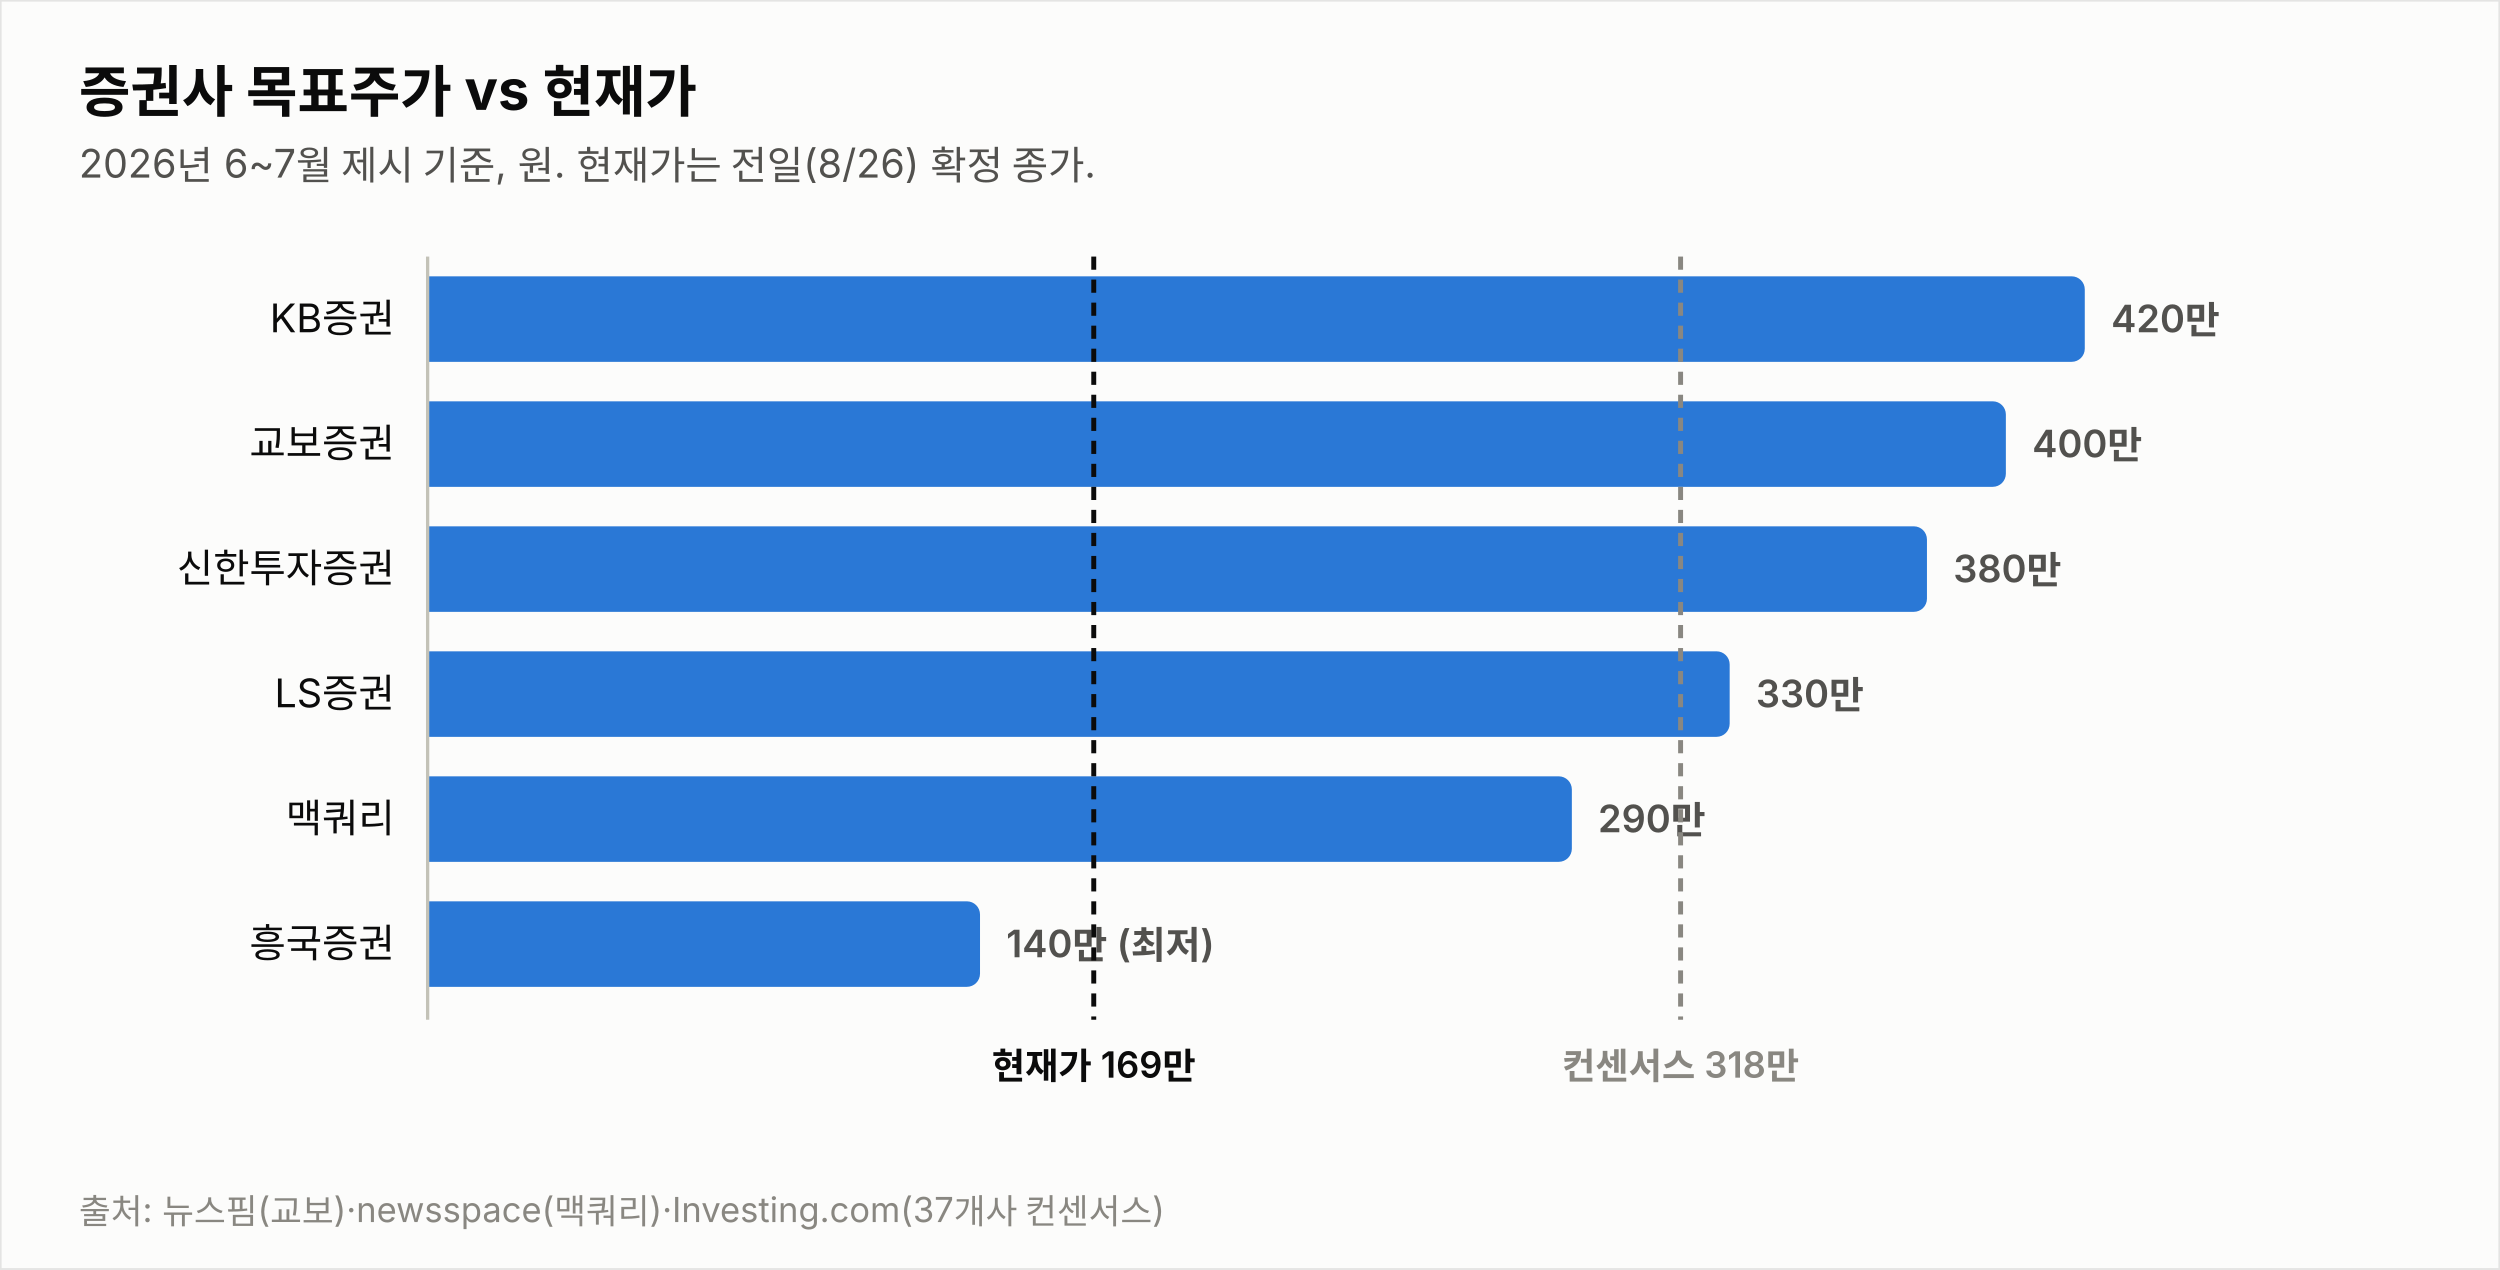
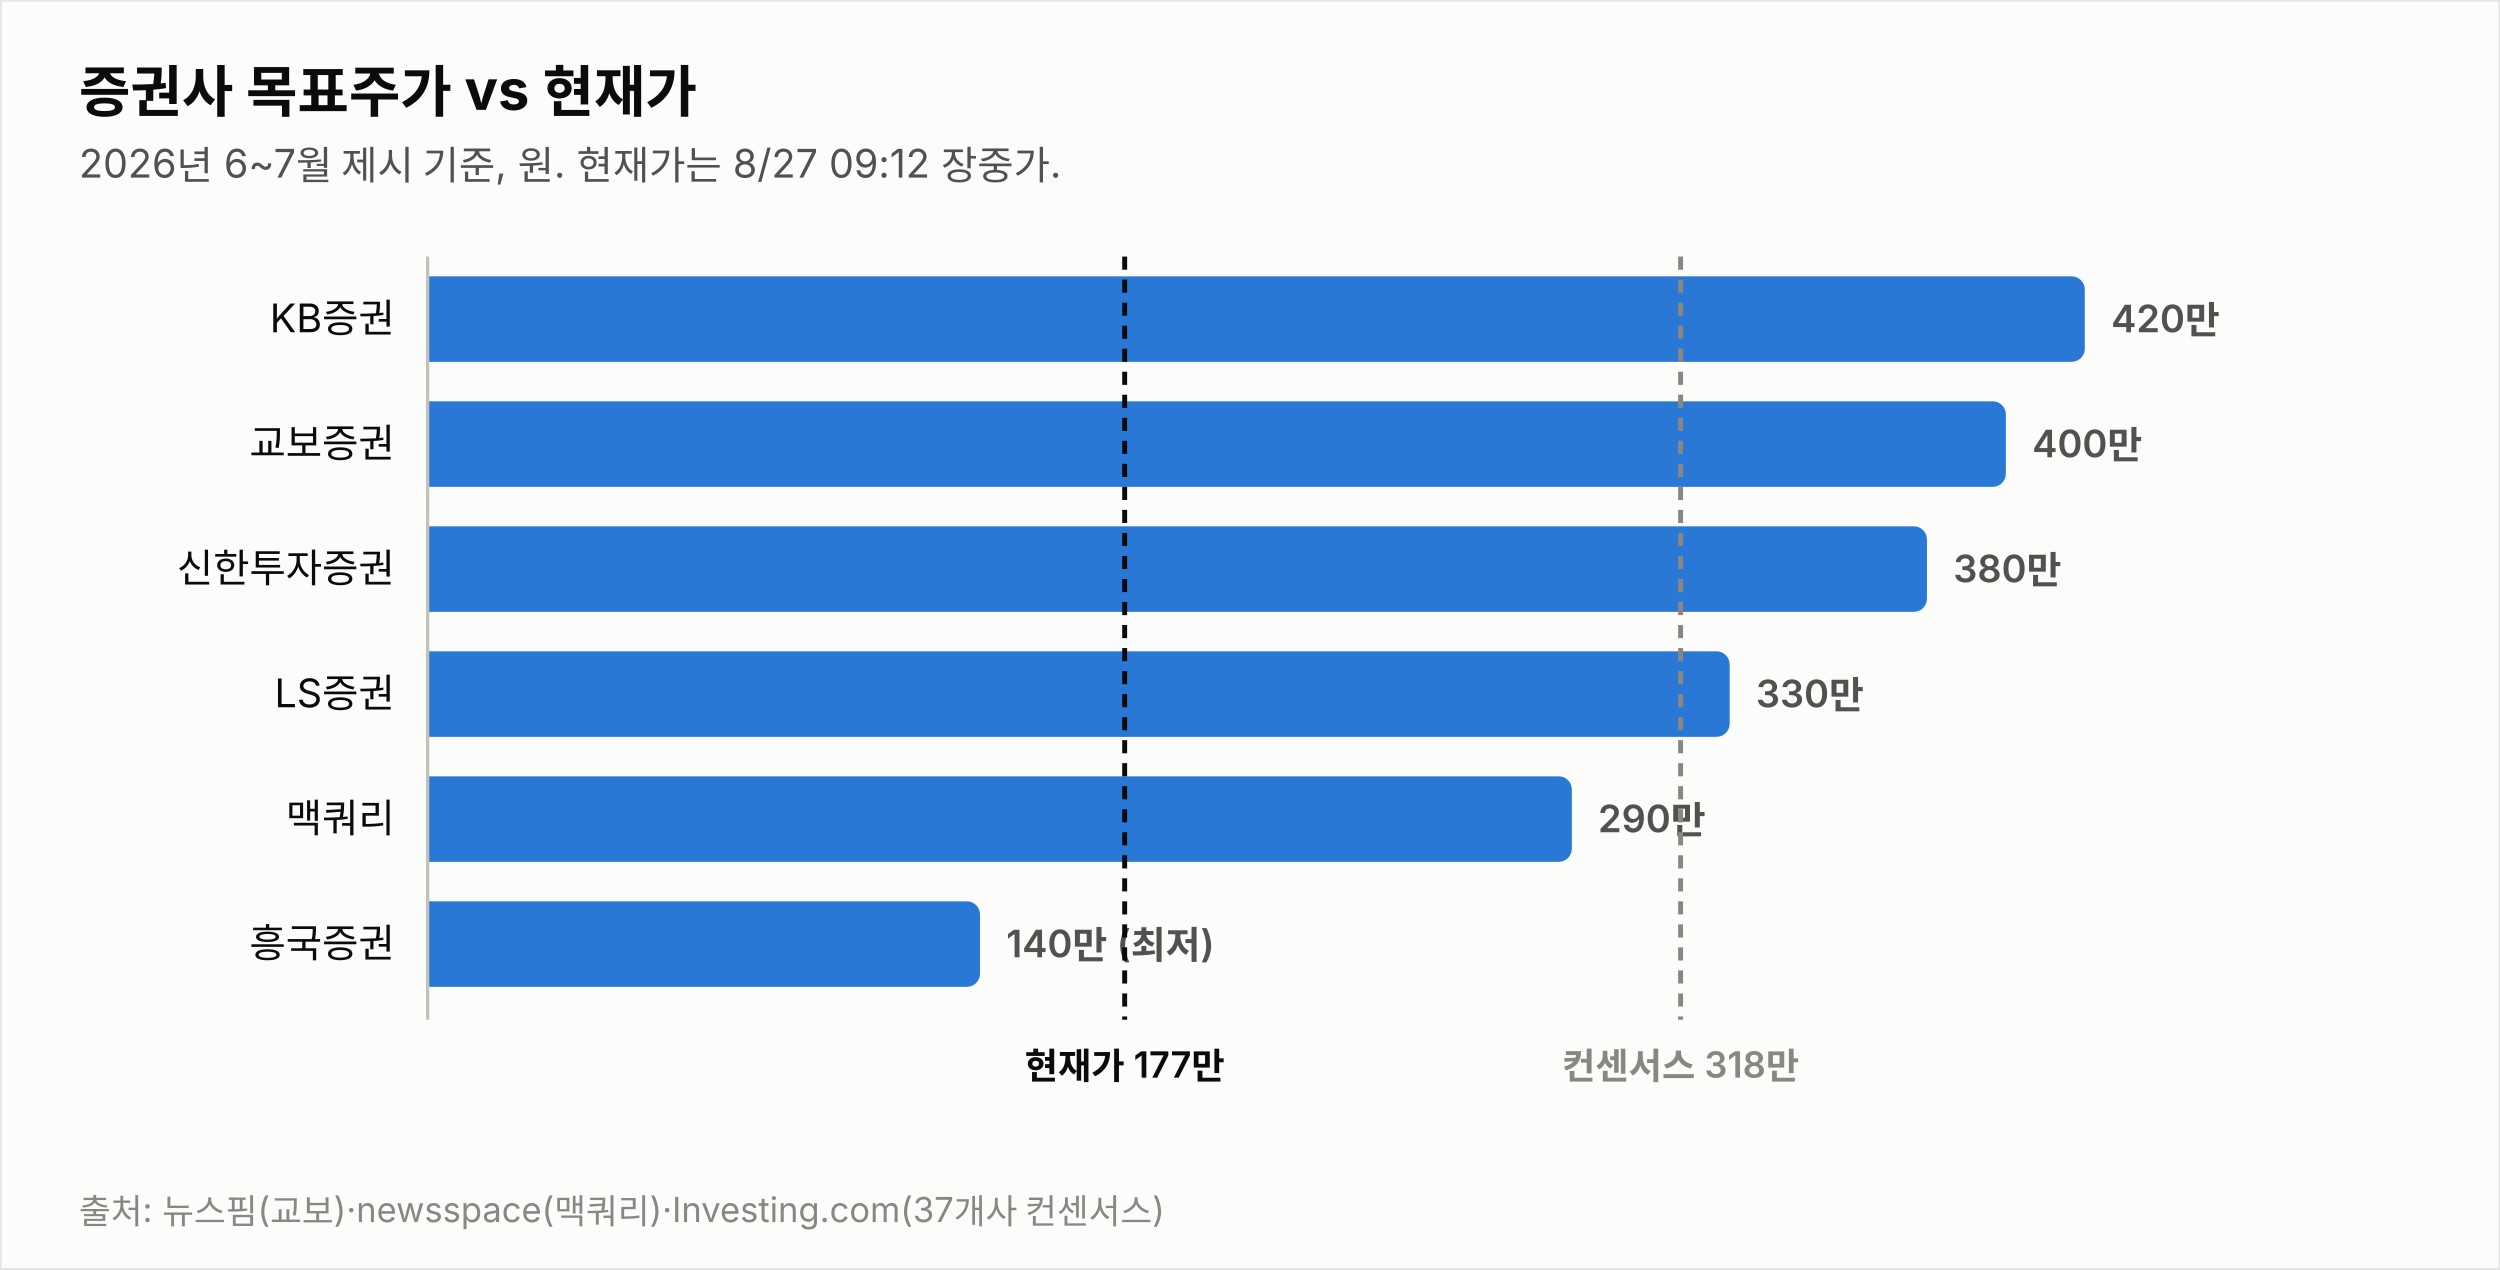
<svg xmlns="http://www.w3.org/2000/svg" width="760" height="386" viewBox="0 0 760 386" font-family="system-ui,-apple-system,&quot;Segoe UI&quot;,&quot;Malgun Gothic&quot;,&quot;Apple SD Gothic Neo&quot;,sans-serif">
  <rect width="760" height="386" fill="#fcfcfb" stroke="rgba(11,11,11,0.10)" />
  <text x="24" y="34" font-size="17" font-weight="700" fill="#0b0b0b">증권사 목표주가 vs 현재가</text>
-   <text x="24" y="54" font-size="12" fill="#52514e">2026년 6~7월 제시 기준, 원. 현재가는 전일(8/26) 확정 종가.</text>
+   <text x="24" y="54" font-size="12" fill="#52514e">2026년 6~7월 제시 기준, 원. 현재가는 8/27 09:12 장중가.</text>
  <text x="120" y="101.0" font-size="12" fill="#0b0b0b" text-anchor="end">KB증권</text>
  <path d="M130,84 h499.774 a4,4 0 0 1 4,4 v18 a4,4 0 0 1 -4,4 h-499.774 z" fill="#2a78d6" opacity="1.0" />
  <text x="641.8" y="101.0" font-size="11.5" font-weight="600" fill="#52514e" style="font-variant-numeric:tabular-nums">420만</text>
  <text x="120" y="139.0" font-size="12" fill="#0b0b0b" text-anchor="end">교보증권</text>
  <path d="M130,122 h475.784 a4,4 0 0 1 4,4 v18 a4,4 0 0 1 -4,4 h-475.784 z" fill="#2a78d6" opacity="1.0" />
  <text x="617.8" y="139.0" font-size="11.5" font-weight="600" fill="#52514e" style="font-variant-numeric:tabular-nums">400만</text>
  <text x="120" y="177.0" font-size="12" fill="#0b0b0b" text-anchor="end">신한투자증권</text>
  <path d="M130,160 h451.795 a4,4 0 0 1 4,4 v18 a4,4 0 0 1 -4,4 h-451.795 z" fill="#2a78d6" opacity="1.0" />
  <text x="593.8" y="177.0" font-size="11.5" font-weight="600" fill="#52514e" style="font-variant-numeric:tabular-nums">380만</text>
  <text x="120" y="215.0" font-size="12" fill="#0b0b0b" text-anchor="end">LS증권</text>
  <path d="M130,198 h391.822 a4,4 0 0 1 4,4 v18 a4,4 0 0 1 -4,4 h-391.822 z" fill="#2a78d6" opacity="1.0" />
  <text x="533.8" y="215.0" font-size="11.5" font-weight="600" fill="#52514e" style="font-variant-numeric:tabular-nums">330만</text>
  <text x="120" y="253.0" font-size="12" fill="#0b0b0b" text-anchor="end">맥쿼리</text>
  <path d="M130,236 h343.844 a4,4 0 0 1 4,4 v18 a4,4 0 0 1 -4,4 h-343.844 z" fill="#2a78d6" opacity="1.0" />
  <text x="485.8" y="253.0" font-size="11.5" font-weight="600" fill="#52514e" style="font-variant-numeric:tabular-nums">290만</text>
  <text x="120" y="291.0" font-size="12" fill="#0b0b0b" text-anchor="end">흥국증권</text>
  <path d="M130,274 h163.925 a4,4 0 0 1 4,4 v18 a4,4 0 0 1 -4,4 h-163.925 z" fill="#2a78d6" opacity="1.0" />
  <text x="305.9" y="291.0" font-size="11.5" font-weight="600" fill="#52514e" style="font-variant-numeric:tabular-nums">140만 (최저)</text>
  <line x1="130" y1="78" x2="130" y2="310" stroke="#c3c2b7" stroke-width="1" />
-   <line x1="332.5" y1="78" x2="332.5" y2="310" stroke="#0b0b0b" stroke-width="1.5" stroke-dasharray="4 3" />
-   <text x="332.5" y="328" font-size="11" font-weight="600" fill="#0b0b0b" text-anchor="middle">현재가 169만</text>
+   <line x1="341.9" y1="78" x2="341.9" y2="310" stroke="#0b0b0b" stroke-width="1.5" stroke-dasharray="4 3" />
+   <text x="341.9" y="328" font-size="11" font-weight="600" fill="#0b0b0b" text-anchor="middle">현재가 177만</text>
  <line x1="510.9" y1="78" x2="510.9" y2="310" stroke="#898781" stroke-width="1.5" stroke-dasharray="4 3" />
  <text x="510.9" y="328" font-size="11" font-weight="600" fill="#898781" text-anchor="middle">컨센서스 318만</text>
  <text x="24" y="372" font-size="10.5" fill="#898781">출처: 뉴스핌(교보)·newsspace(맥쿼리)·Investing.com(37개사 컨센서스)</text>
</svg>
